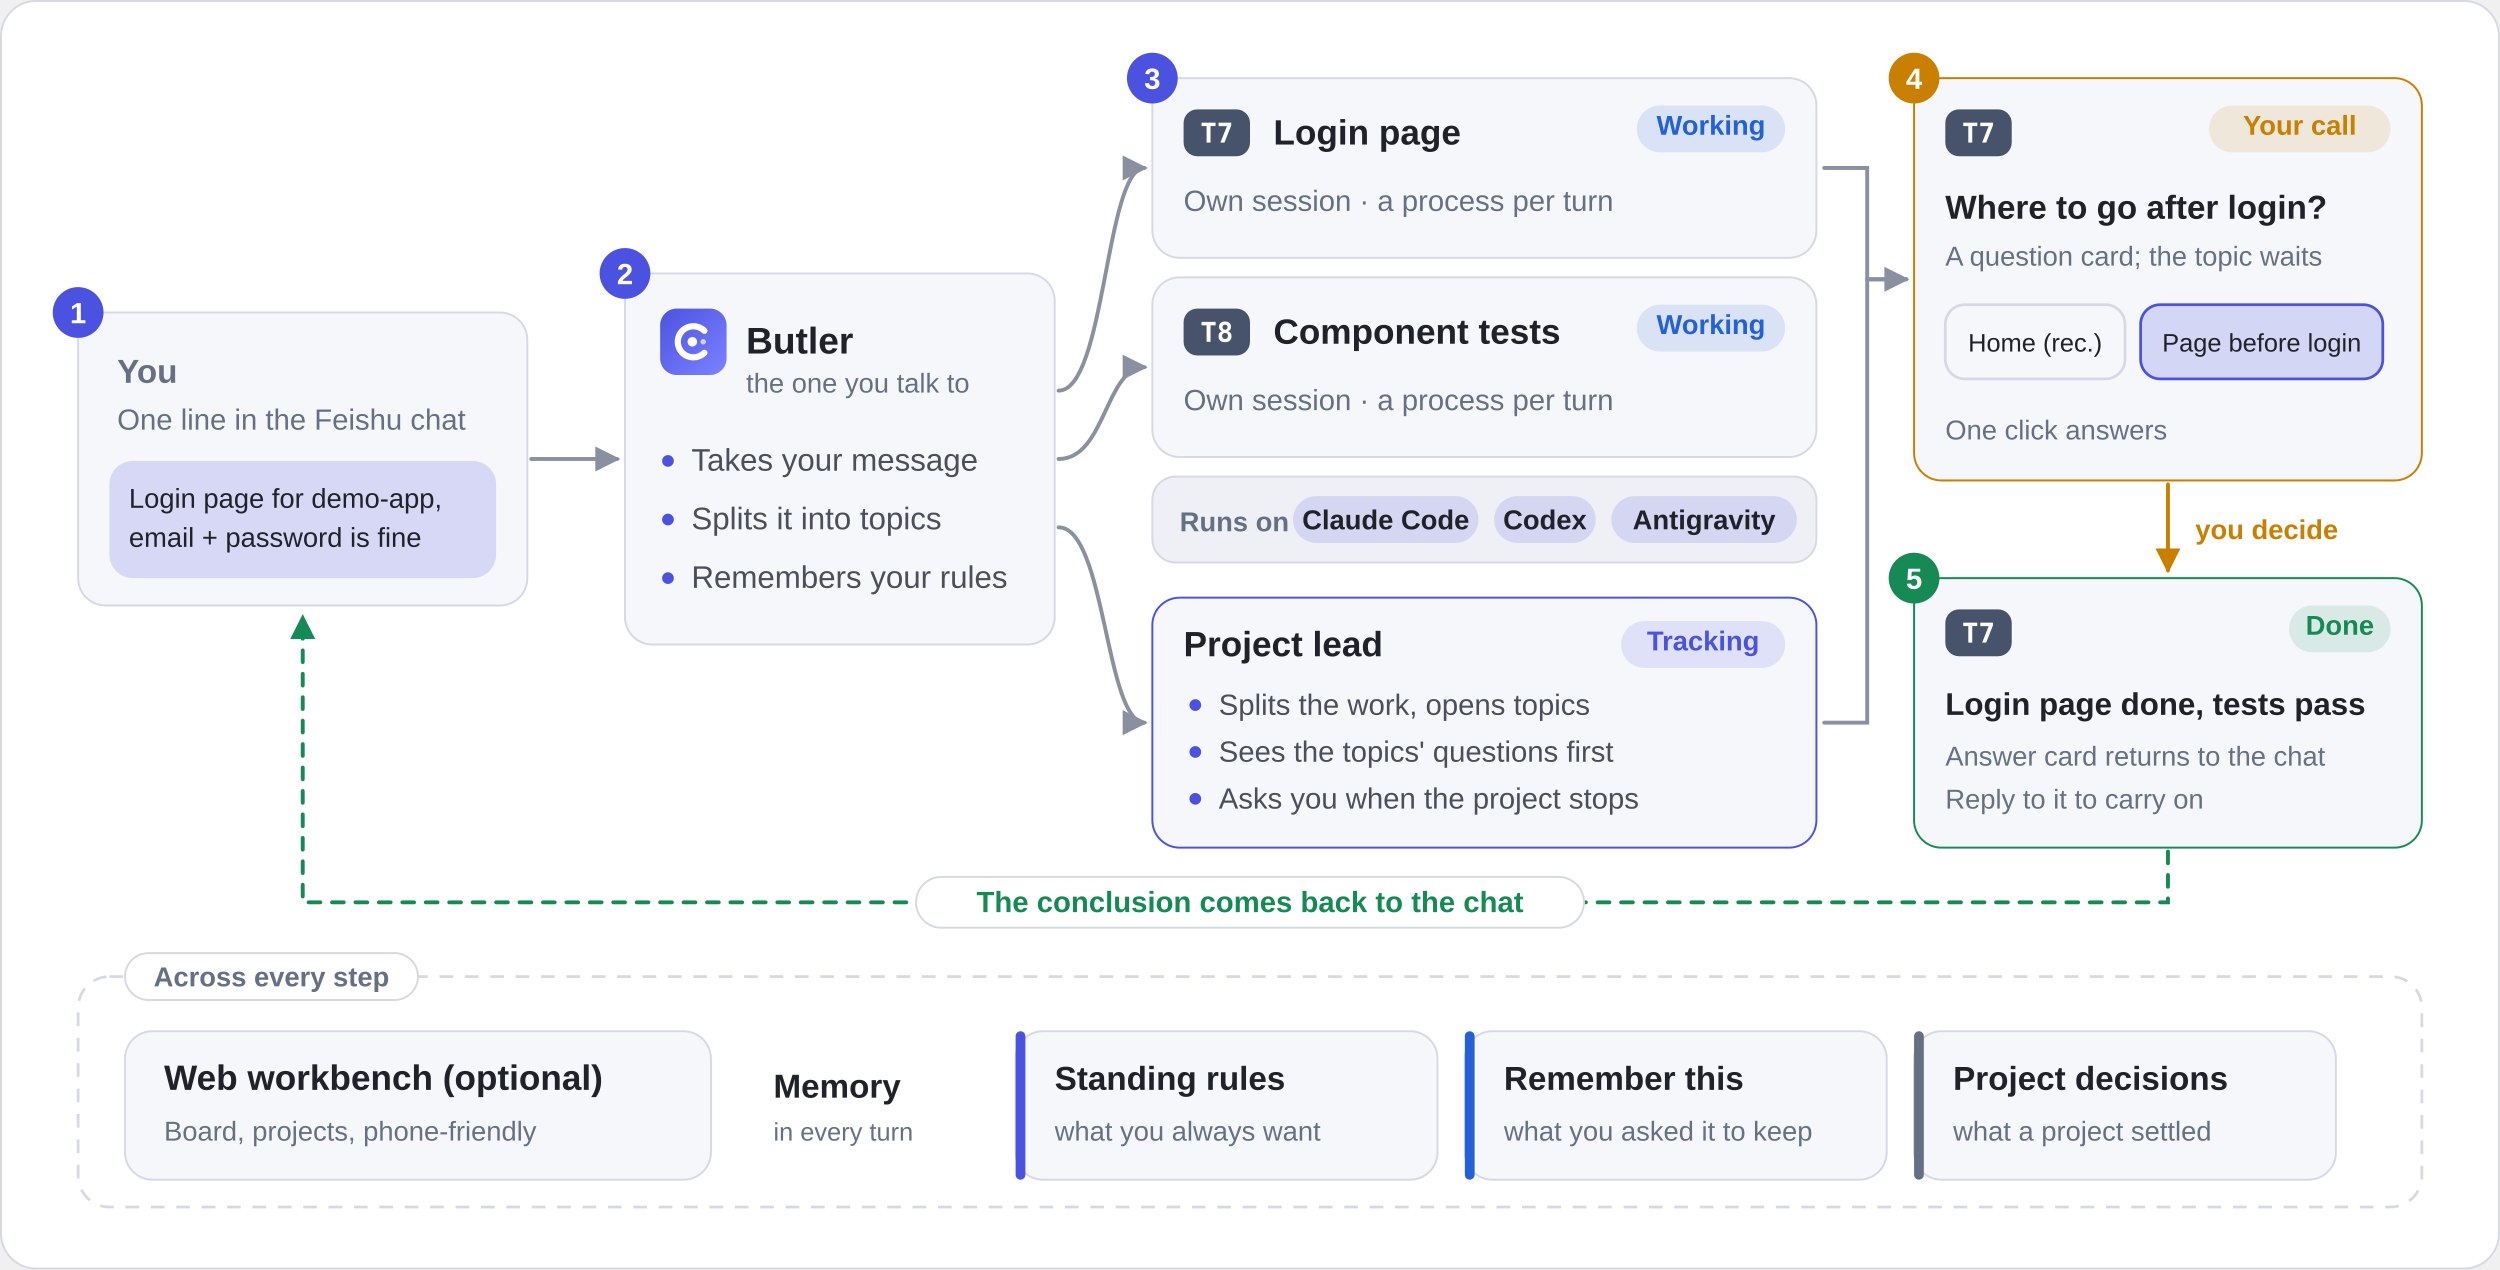
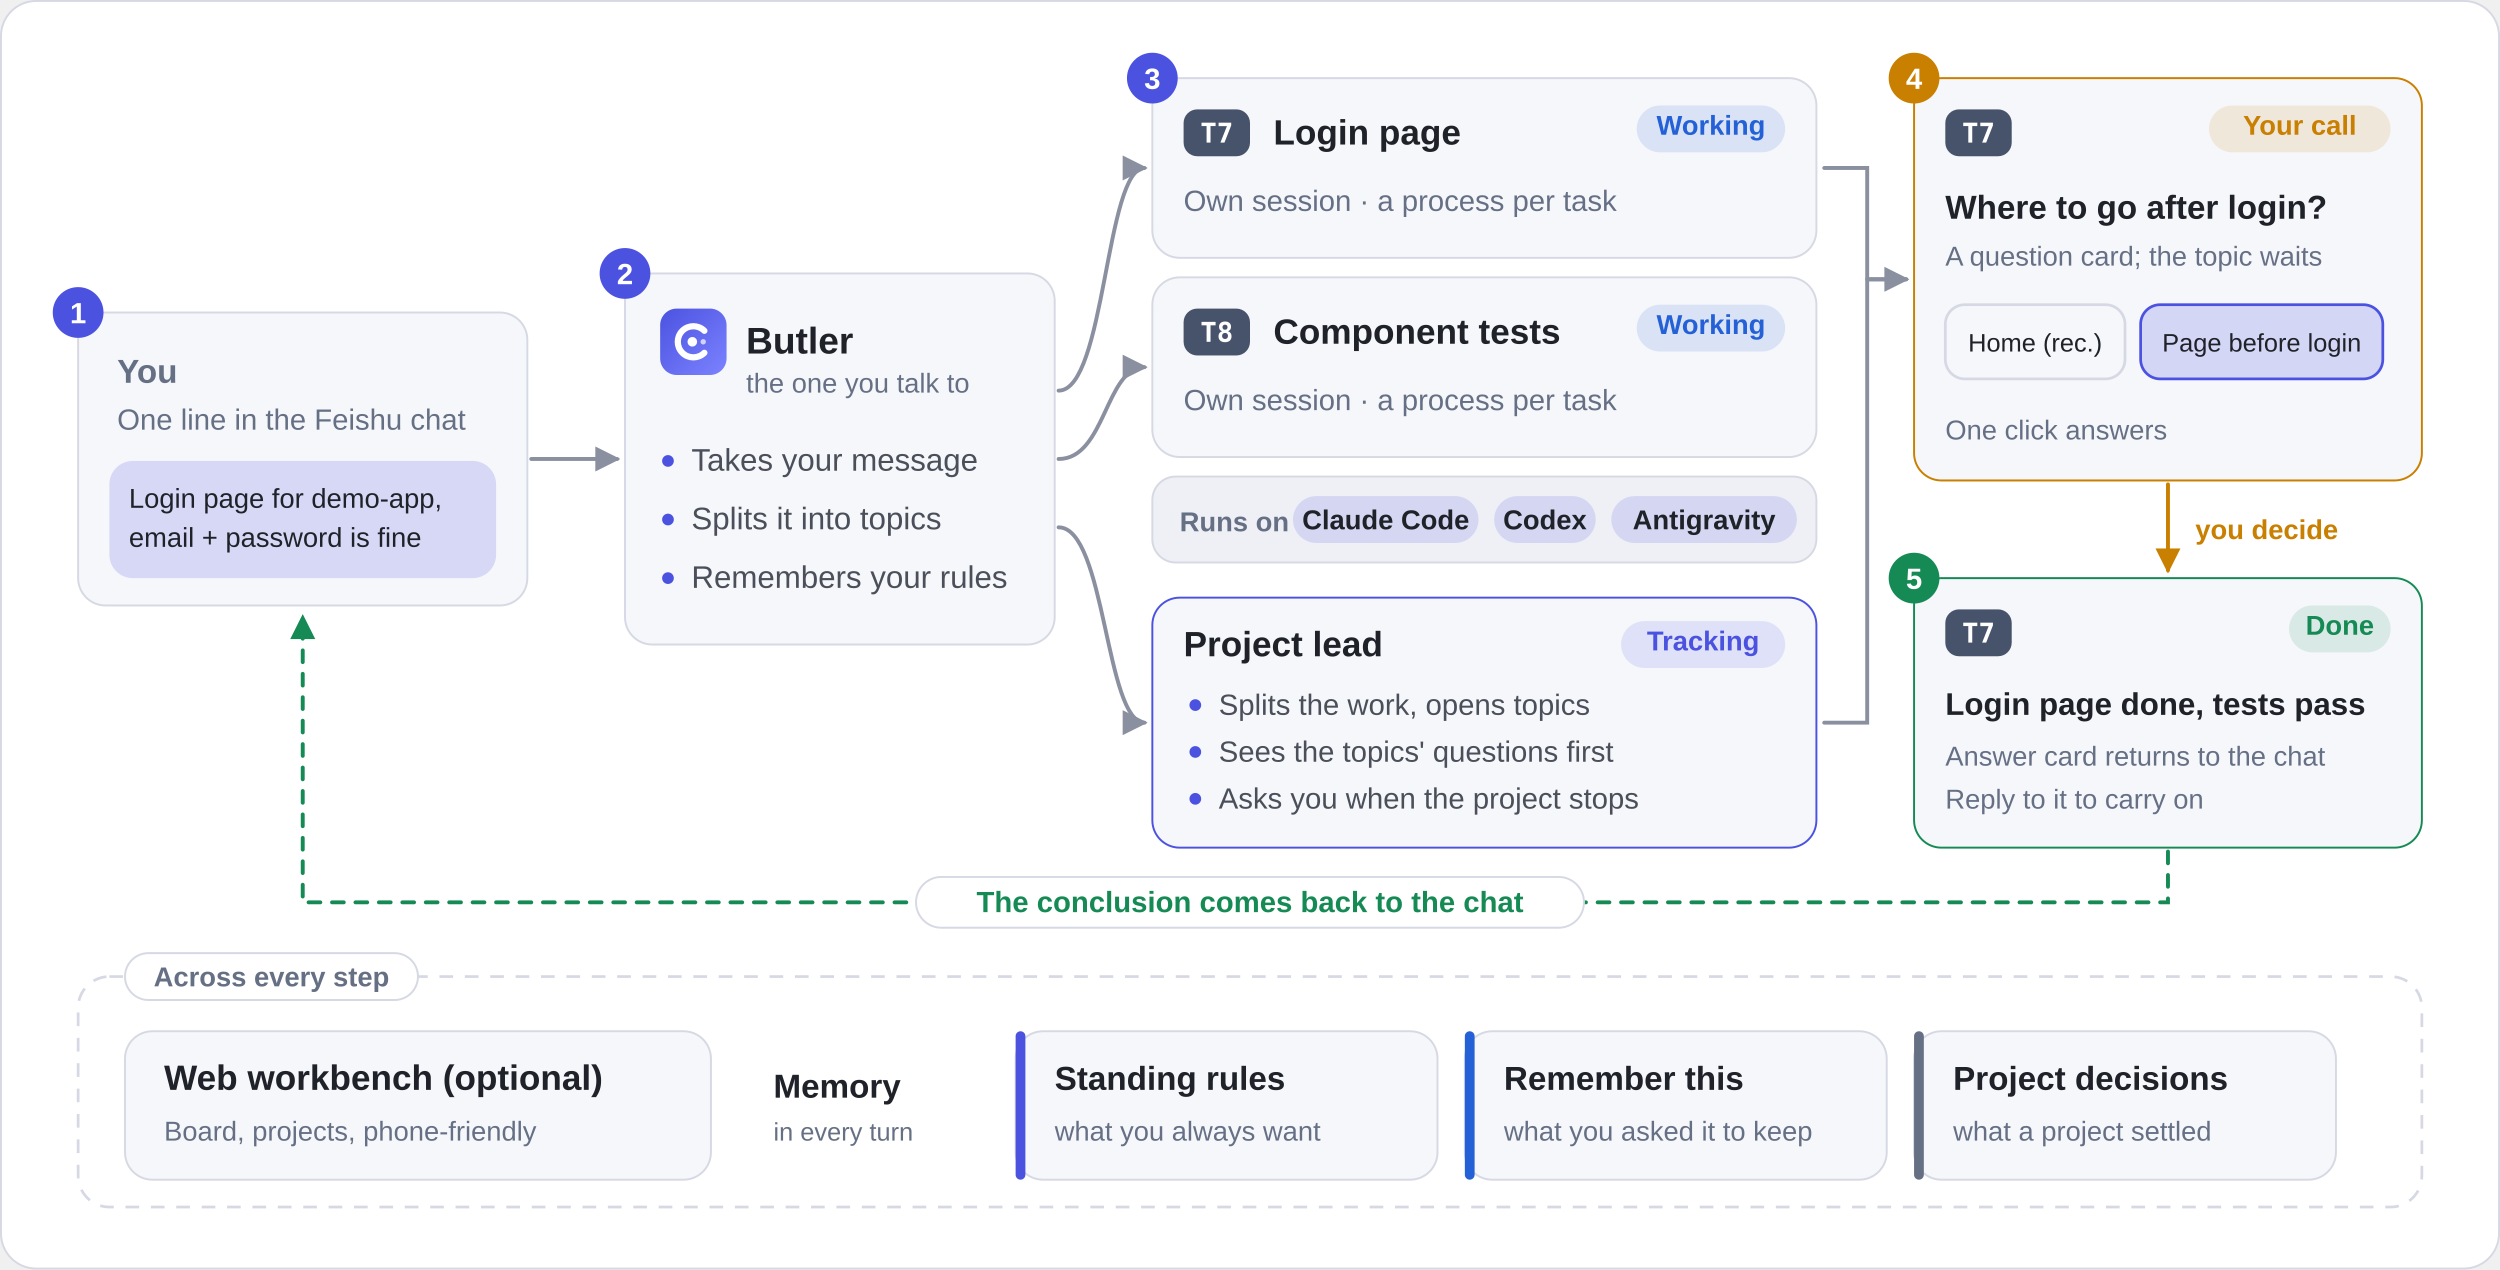
<svg xmlns="http://www.w3.org/2000/svg" viewBox="0 0 1280 650" width="1280" height="650" role="img" aria-label="Covey workflow: one sentence to a conclusion">
  <defs>
    <marker id="ar" viewBox="0 0 10 10" refX="8" refY="5" markerWidth="8" markerHeight="8" orient="auto-start-reverse">
      <path d="M1 1L9 5L1 9z" fill="#8A90A0" />
    </marker>
    <marker id="ao" viewBox="0 0 10 10" refX="8" refY="5" markerWidth="8" markerHeight="8" orient="auto-start-reverse">
      <path d="M1 1L9 5L1 9z" fill="#C97F00" />
    </marker>
    <marker id="ag" viewBox="0 0 10 10" refX="8" refY="5" markerWidth="8" markerHeight="8" orient="auto-start-reverse">
      <path d="M1 1L9 5L1 9z" fill="#168A55" />
    </marker>
  </defs>
  <rect x="0.5" y="0.5" width="1279" height="649" rx="18" fill="#ffffff" stroke="#D6D9E3" stroke-width="1" />
  <rect x="40" y="160" width="230" height="150" rx="14" fill="#F6F7FB" stroke="#D6D9E3" stroke-width="1" />
  <text x="60" y="196" font-family="-apple-system,&quot;Segoe UI&quot;,&quot;Helvetica Neue&quot;,Arial,&quot;PingFang SC&quot;,&quot;Microsoft YaHei&quot;,&quot;Noto Sans CJK SC&quot;,sans-serif" font-size="17" font-weight="600" fill="#667085" text-anchor="start">You</text>
  <text x="60" y="220" font-family="-apple-system,&quot;Segoe UI&quot;,&quot;Helvetica Neue&quot;,Arial,&quot;PingFang SC&quot;,&quot;Microsoft YaHei&quot;,&quot;Noto Sans CJK SC&quot;,sans-serif" font-size="15" font-weight="400" fill="#667085" text-anchor="start">One line in the Feishu chat</text>
  <rect x="56" y="236" width="198" height="60" rx="12" fill="#4B52E0" fill-opacity=".18" />
  <text x="66" y="260" font-family="-apple-system,&quot;Segoe UI&quot;,&quot;Helvetica Neue&quot;,Arial,&quot;PingFang SC&quot;,&quot;Microsoft YaHei&quot;,&quot;Noto Sans CJK SC&quot;,sans-serif" font-size="14" font-weight="400" fill="#1F2329" text-anchor="start">Login page for demo-app,</text>
  <text x="66" y="280" font-family="-apple-system,&quot;Segoe UI&quot;,&quot;Helvetica Neue&quot;,Arial,&quot;PingFang SC&quot;,&quot;Microsoft YaHei&quot;,&quot;Noto Sans CJK SC&quot;,sans-serif" font-size="14" font-weight="400" fill="#1F2329" text-anchor="start">email + password is fine</text>
  <circle cx="40" cy="160" r="13" fill="#4B52E0" />
  <text x="40" y="165.5" font-family="-apple-system,&quot;Segoe UI&quot;,&quot;Helvetica Neue&quot;,Arial,&quot;PingFang SC&quot;,&quot;Microsoft YaHei&quot;,&quot;Noto Sans CJK SC&quot;,sans-serif" font-size="15" font-weight="700" fill="#fff" text-anchor="middle">1</text>
  <rect x="320" y="140" width="220" height="190" rx="14" fill="#F6F7FB" stroke="#D6D9E3" stroke-width="1" />
  <g transform="translate(338 158) scale(0.53125)">
    <defs>
      <linearGradient id="mgw" x1="0" y1="0" x2="1" y2="1">
        <stop offset="0" stop-color="#4B52E0" />
        <stop offset="1" stop-color="#7C83FF" />
      </linearGradient>
    </defs>
    <rect width="64" height="64" rx="16" fill="url(#mgw)" />
    <path d="M42.6 21.4A15 15 0 1 0 42.6 42.6" fill="none" stroke="#fff" stroke-width="6" stroke-linecap="round" />
    <circle cx="31" cy="32" r="4.6" fill="#fff" />
    <circle cx="41.5" cy="32" r="2.6" fill="#fff" fill-opacity=".7" />
  </g>
  <text x="382" y="181" font-family="-apple-system,&quot;Segoe UI&quot;,&quot;Helvetica Neue&quot;,Arial,&quot;PingFang SC&quot;,&quot;Microsoft YaHei&quot;,&quot;Noto Sans CJK SC&quot;,sans-serif" font-size="19" font-weight="700" fill="#1F2329" text-anchor="start">Butler</text>
  <text x="382" y="201" font-family="-apple-system,&quot;Segoe UI&quot;,&quot;Helvetica Neue&quot;,Arial,&quot;PingFang SC&quot;,&quot;Microsoft YaHei&quot;,&quot;Noto Sans CJK SC&quot;,sans-serif" font-size="14" font-weight="400" fill="#667085" text-anchor="start">the one you talk to</text>
  <circle cx="342" cy="236" r="3" fill="#4B52E0" />
  <text x="354" y="241" font-family="-apple-system,&quot;Segoe UI&quot;,&quot;Helvetica Neue&quot;,Arial,&quot;PingFang SC&quot;,&quot;Microsoft YaHei&quot;,&quot;Noto Sans CJK SC&quot;,sans-serif" font-size="16" font-weight="400" fill="#4A4F5A" text-anchor="start">Takes your message</text>
  <circle cx="342" cy="266" r="3" fill="#4B52E0" />
  <text x="354" y="271" font-family="-apple-system,&quot;Segoe UI&quot;,&quot;Helvetica Neue&quot;,Arial,&quot;PingFang SC&quot;,&quot;Microsoft YaHei&quot;,&quot;Noto Sans CJK SC&quot;,sans-serif" font-size="16" font-weight="400" fill="#4A4F5A" text-anchor="start">Splits it into topics</text>
  <circle cx="342" cy="296" r="3" fill="#4B52E0" />
  <text x="354" y="301" font-family="-apple-system,&quot;Segoe UI&quot;,&quot;Helvetica Neue&quot;,Arial,&quot;PingFang SC&quot;,&quot;Microsoft YaHei&quot;,&quot;Noto Sans CJK SC&quot;,sans-serif" font-size="16" font-weight="400" fill="#4A4F5A" text-anchor="start">Remembers your rules</text>
  <circle cx="320" cy="140" r="13" fill="#4B52E0" />
  <text x="320" y="145.5" font-family="-apple-system,&quot;Segoe UI&quot;,&quot;Helvetica Neue&quot;,Arial,&quot;PingFang SC&quot;,&quot;Microsoft YaHei&quot;,&quot;Noto Sans CJK SC&quot;,sans-serif" font-size="15" font-weight="700" fill="#fff" text-anchor="middle">2</text>
  <rect x="590" y="40" width="340" height="92" rx="14" fill="#F6F7FB" stroke="#D6D9E3" stroke-width="1" />
  <rect x="606" y="56" width="34" height="24" rx="7" fill="#47536A" />
  <text x="623.0" y="73" font-family="&quot;SF Mono&quot;,&quot;DejaVu Sans Mono&quot;,Menlo,Consolas,monospace" font-size="14" font-weight="700" fill="#fff" text-anchor="middle">T7</text>
  <text x="652" y="74" font-family="-apple-system,&quot;Segoe UI&quot;,&quot;Helvetica Neue&quot;,Arial,&quot;PingFang SC&quot;,&quot;Microsoft YaHei&quot;,&quot;Noto Sans CJK SC&quot;,sans-serif" font-size="18" font-weight="700" fill="#1F2329" text-anchor="start">Login page</text>
  <g transform="translate(838 54)">
    <rect x="0" y="0" width="76" height="24" rx="12.0" fill="#2461D6" fill-opacity="0.13" />
    <text x="38.0" y="15" font-family="-apple-system,&quot;Segoe UI&quot;,&quot;Helvetica Neue&quot;,Arial,&quot;PingFang SC&quot;,&quot;Microsoft YaHei&quot;,&quot;Noto Sans CJK SC&quot;,sans-serif" font-size="14" font-weight="600" fill="#2461D6" text-anchor="middle">Working</text>
  </g>
-   <text x="606" y="108" font-family="-apple-system,&quot;Segoe UI&quot;,&quot;Helvetica Neue&quot;,Arial,&quot;PingFang SC&quot;,&quot;Microsoft YaHei&quot;,&quot;Noto Sans CJK SC&quot;,sans-serif" font-size="15" font-weight="400" fill="#667085" text-anchor="start">Own session · a process per turn</text>
+   <text x="606" y="108" font-family="-apple-system,&quot;Segoe UI&quot;,&quot;Helvetica Neue&quot;,Arial,&quot;PingFang SC&quot;,&quot;Microsoft YaHei&quot;,&quot;Noto Sans CJK SC&quot;,sans-serif" font-size="15" font-weight="400" fill="#667085" text-anchor="start">Own session · a process per task</text>
  <rect x="590" y="142" width="340" height="92" rx="14" fill="#F6F7FB" stroke="#D6D9E3" stroke-width="1" />
  <rect x="606" y="158" width="34" height="24" rx="7" fill="#47536A" />
  <text x="623.0" y="175" font-family="&quot;SF Mono&quot;,&quot;DejaVu Sans Mono&quot;,Menlo,Consolas,monospace" font-size="14" font-weight="700" fill="#fff" text-anchor="middle">T8</text>
  <text x="652" y="176" font-family="-apple-system,&quot;Segoe UI&quot;,&quot;Helvetica Neue&quot;,Arial,&quot;PingFang SC&quot;,&quot;Microsoft YaHei&quot;,&quot;Noto Sans CJK SC&quot;,sans-serif" font-size="18" font-weight="700" fill="#1F2329" text-anchor="start">Component tests</text>
  <g transform="translate(838 156)">
    <rect x="0" y="0" width="76" height="24" rx="12.0" fill="#2461D6" fill-opacity="0.13" />
    <text x="38.0" y="15" font-family="-apple-system,&quot;Segoe UI&quot;,&quot;Helvetica Neue&quot;,Arial,&quot;PingFang SC&quot;,&quot;Microsoft YaHei&quot;,&quot;Noto Sans CJK SC&quot;,sans-serif" font-size="14" font-weight="600" fill="#2461D6" text-anchor="middle">Working</text>
  </g>
-   <text x="606" y="210" font-family="-apple-system,&quot;Segoe UI&quot;,&quot;Helvetica Neue&quot;,Arial,&quot;PingFang SC&quot;,&quot;Microsoft YaHei&quot;,&quot;Noto Sans CJK SC&quot;,sans-serif" font-size="15" font-weight="400" fill="#667085" text-anchor="start">Own session · a process per turn</text>
+   <text x="606" y="210" font-family="-apple-system,&quot;Segoe UI&quot;,&quot;Helvetica Neue&quot;,Arial,&quot;PingFang SC&quot;,&quot;Microsoft YaHei&quot;,&quot;Noto Sans CJK SC&quot;,sans-serif" font-size="15" font-weight="400" fill="#667085" text-anchor="start">Own session · a process per task</text>
  <rect x="590" y="244" width="340" height="44" rx="12" fill="#EEF0F6" stroke="#D6D9E3" stroke-width="1" />
  <text x="604" y="272" font-family="-apple-system,&quot;Segoe UI&quot;,&quot;Helvetica Neue&quot;,Arial,&quot;PingFang SC&quot;,&quot;Microsoft YaHei&quot;,&quot;Noto Sans CJK SC&quot;,sans-serif" font-size="14" font-weight="600" fill="#667085" text-anchor="start">Runs on</text>
  <rect x="662" y="254" width="95" height="24" rx="12" fill="#4B52E0" fill-opacity=".16" />
  <text x="709.5" y="271" font-family="-apple-system,&quot;Segoe UI&quot;,&quot;Helvetica Neue&quot;,Arial,&quot;PingFang SC&quot;,&quot;Microsoft YaHei&quot;,&quot;Noto Sans CJK SC&quot;,sans-serif" font-size="14" font-weight="600" fill="#1F2329" text-anchor="middle">Claude Code</text>
  <rect x="765" y="254" width="52" height="24" rx="12" fill="#4B52E0" fill-opacity=".16" />
  <text x="791.0" y="271" font-family="-apple-system,&quot;Segoe UI&quot;,&quot;Helvetica Neue&quot;,Arial,&quot;PingFang SC&quot;,&quot;Microsoft YaHei&quot;,&quot;Noto Sans CJK SC&quot;,sans-serif" font-size="14" font-weight="600" fill="#1F2329" text-anchor="middle">Codex</text>
  <rect x="825" y="254" width="95" height="24" rx="12" fill="#4B52E0" fill-opacity=".16" />
  <text x="872.5" y="271" font-family="-apple-system,&quot;Segoe UI&quot;,&quot;Helvetica Neue&quot;,Arial,&quot;PingFang SC&quot;,&quot;Microsoft YaHei&quot;,&quot;Noto Sans CJK SC&quot;,sans-serif" font-size="14" font-weight="600" fill="#1F2329" text-anchor="middle">Antigravity</text>
  <rect x="590" y="306" width="340" height="128" rx="14" fill="#F6F7FB" stroke="#4B52E0" stroke-width="1" />
  <text x="606" y="336" font-family="-apple-system,&quot;Segoe UI&quot;,&quot;Helvetica Neue&quot;,Arial,&quot;PingFang SC&quot;,&quot;Microsoft YaHei&quot;,&quot;Noto Sans CJK SC&quot;,sans-serif" font-size="18" font-weight="700" fill="#1F2329" text-anchor="start">Project lead</text>
  <g transform="translate(830 318)">
    <rect x="0" y="0" width="84" height="24" rx="12.0" fill="#4B52E0" fill-opacity="0.13" />
    <text x="42.0" y="15" font-family="-apple-system,&quot;Segoe UI&quot;,&quot;Helvetica Neue&quot;,Arial,&quot;PingFang SC&quot;,&quot;Microsoft YaHei&quot;,&quot;Noto Sans CJK SC&quot;,sans-serif" font-size="14" font-weight="600" fill="#4B52E0" text-anchor="middle">Tracking</text>
  </g>
  <circle cx="612" cy="361" r="3" fill="#4B52E0" />
  <text x="624" y="366" font-family="-apple-system,&quot;Segoe UI&quot;,&quot;Helvetica Neue&quot;,Arial,&quot;PingFang SC&quot;,&quot;Microsoft YaHei&quot;,&quot;Noto Sans CJK SC&quot;,sans-serif" font-size="15" font-weight="400" fill="#4A4F5A" text-anchor="start">Splits the work, opens topics</text>
  <circle cx="612" cy="385" r="3" fill="#4B52E0" />
  <text x="624" y="390" font-family="-apple-system,&quot;Segoe UI&quot;,&quot;Helvetica Neue&quot;,Arial,&quot;PingFang SC&quot;,&quot;Microsoft YaHei&quot;,&quot;Noto Sans CJK SC&quot;,sans-serif" font-size="15" font-weight="400" fill="#4A4F5A" text-anchor="start">Sees the topics' questions first</text>
  <circle cx="612" cy="409" r="3" fill="#4B52E0" />
  <text x="624" y="414" font-family="-apple-system,&quot;Segoe UI&quot;,&quot;Helvetica Neue&quot;,Arial,&quot;PingFang SC&quot;,&quot;Microsoft YaHei&quot;,&quot;Noto Sans CJK SC&quot;,sans-serif" font-size="15" font-weight="400" fill="#4A4F5A" text-anchor="start">Asks you when the project stops</text>
  <circle cx="590" cy="40" r="13" fill="#4B52E0" />
  <text x="590" y="45.5" font-family="-apple-system,&quot;Segoe UI&quot;,&quot;Helvetica Neue&quot;,Arial,&quot;PingFang SC&quot;,&quot;Microsoft YaHei&quot;,&quot;Noto Sans CJK SC&quot;,sans-serif" font-size="15" font-weight="700" fill="#fff" text-anchor="middle">3</text>
  <rect x="980" y="40" width="260" height="206" rx="14" fill="#F6F7FB" stroke="#C97F00" stroke-width="1" />
  <rect x="996" y="56" width="34" height="24" rx="7" fill="#47536A" />
  <text x="1013.0" y="73" font-family="&quot;SF Mono&quot;,&quot;DejaVu Sans Mono&quot;,Menlo,Consolas,monospace" font-size="14" font-weight="700" fill="#fff" text-anchor="middle">T7</text>
  <g transform="translate(1131 54)">
    <rect x="0" y="0" width="93" height="24" rx="12.0" fill="#C97F00" fill-opacity="0.13" />
    <text x="46.5" y="15" font-family="-apple-system,&quot;Segoe UI&quot;,&quot;Helvetica Neue&quot;,Arial,&quot;PingFang SC&quot;,&quot;Microsoft YaHei&quot;,&quot;Noto Sans CJK SC&quot;,sans-serif" font-size="14" font-weight="600" fill="#C97F00" text-anchor="middle">Your call</text>
  </g>
  <text x="996" y="112" font-family="-apple-system,&quot;Segoe UI&quot;,&quot;Helvetica Neue&quot;,Arial,&quot;PingFang SC&quot;,&quot;Microsoft YaHei&quot;,&quot;Noto Sans CJK SC&quot;,sans-serif" font-size="17" font-weight="700" fill="#1F2329" text-anchor="start">Where to go after login?</text>
  <text x="996" y="136" font-family="-apple-system,&quot;Segoe UI&quot;,&quot;Helvetica Neue&quot;,Arial,&quot;PingFang SC&quot;,&quot;Microsoft YaHei&quot;,&quot;Noto Sans CJK SC&quot;,sans-serif" font-size="14" font-weight="400" fill="#667085" text-anchor="start">A question card; the topic waits</text>
  <rect x="996" y="156" width="92" height="38" rx="10" fill="none" stroke="#D6D9E3" stroke-width="1.4" />
  <text x="1042" y="180" font-family="-apple-system,&quot;Segoe UI&quot;,&quot;Helvetica Neue&quot;,Arial,&quot;PingFang SC&quot;,&quot;Microsoft YaHei&quot;,&quot;Noto Sans CJK SC&quot;,sans-serif" font-size="13" font-weight="500" fill="#1F2329" text-anchor="middle">Home (rec.)</text>
  <rect x="1096" y="156" width="124" height="38" rx="10" fill="#4B52E0" fill-opacity=".2" />
  <rect x="1096" y="156" width="124" height="38" rx="10" fill="none" stroke="#4B52E0" stroke-width="1.4" />
  <text x="1158" y="180" font-family="-apple-system,&quot;Segoe UI&quot;,&quot;Helvetica Neue&quot;,Arial,&quot;PingFang SC&quot;,&quot;Microsoft YaHei&quot;,&quot;Noto Sans CJK SC&quot;,sans-serif" font-size="13" font-weight="500" fill="#1F2329" text-anchor="middle">Page before login</text>
  <text x="996" y="225" font-family="-apple-system,&quot;Segoe UI&quot;,&quot;Helvetica Neue&quot;,Arial,&quot;PingFang SC&quot;,&quot;Microsoft YaHei&quot;,&quot;Noto Sans CJK SC&quot;,sans-serif" font-size="14" font-weight="400" fill="#667085" text-anchor="start">One click answers</text>
  <circle cx="980" cy="40" r="13" fill="#C97F00" />
  <text x="980" y="45.5" font-family="-apple-system,&quot;Segoe UI&quot;,&quot;Helvetica Neue&quot;,Arial,&quot;PingFang SC&quot;,&quot;Microsoft YaHei&quot;,&quot;Noto Sans CJK SC&quot;,sans-serif" font-size="15" font-weight="700" fill="#fff" text-anchor="middle">4</text>
  <rect x="980" y="296" width="260" height="138" rx="14" fill="#F6F7FB" stroke="#168A55" stroke-width="1" />
  <rect x="996" y="312" width="34" height="24" rx="7" fill="#47536A" />
  <text x="1013.0" y="329" font-family="&quot;SF Mono&quot;,&quot;DejaVu Sans Mono&quot;,Menlo,Consolas,monospace" font-size="14" font-weight="700" fill="#fff" text-anchor="middle">T7</text>
  <g transform="translate(1172 310)">
    <rect x="0" y="0" width="52" height="24" rx="12.0" fill="#168A55" fill-opacity="0.13" />
    <text x="26.0" y="15" font-family="-apple-system,&quot;Segoe UI&quot;,&quot;Helvetica Neue&quot;,Arial,&quot;PingFang SC&quot;,&quot;Microsoft YaHei&quot;,&quot;Noto Sans CJK SC&quot;,sans-serif" font-size="14" font-weight="600" fill="#168A55" text-anchor="middle">Done</text>
  </g>
  <text x="996" y="366" font-family="-apple-system,&quot;Segoe UI&quot;,&quot;Helvetica Neue&quot;,Arial,&quot;PingFang SC&quot;,&quot;Microsoft YaHei&quot;,&quot;Noto Sans CJK SC&quot;,sans-serif" font-size="16" font-weight="700" fill="#1F2329" text-anchor="start">Login page done, tests pass</text>
  <text x="996" y="392" font-family="-apple-system,&quot;Segoe UI&quot;,&quot;Helvetica Neue&quot;,Arial,&quot;PingFang SC&quot;,&quot;Microsoft YaHei&quot;,&quot;Noto Sans CJK SC&quot;,sans-serif" font-size="14" font-weight="400" fill="#667085" text-anchor="start">Answer card returns to the chat</text>
  <text x="996" y="414" font-family="-apple-system,&quot;Segoe UI&quot;,&quot;Helvetica Neue&quot;,Arial,&quot;PingFang SC&quot;,&quot;Microsoft YaHei&quot;,&quot;Noto Sans CJK SC&quot;,sans-serif" font-size="14" font-weight="400" fill="#667085" text-anchor="start">Reply to it to carry on</text>
  <circle cx="980" cy="296" r="13" fill="#168A55" />
  <text x="980" y="301.5" font-family="-apple-system,&quot;Segoe UI&quot;,&quot;Helvetica Neue&quot;,Arial,&quot;PingFang SC&quot;,&quot;Microsoft YaHei&quot;,&quot;Noto Sans CJK SC&quot;,sans-serif" font-size="15" font-weight="700" fill="#fff" text-anchor="middle">5</text>
  <path d="M272 235H316" fill="none" stroke="#8A90A0" stroke-width="2" stroke-linecap="round" marker-end="url(#ar)" />
  <path d="M542 200C566 200 566 86 586 86" fill="none" stroke="#8A90A0" stroke-width="2" stroke-linecap="round" marker-end="url(#ar)" />
  <path d="M542 235C566 235 566 188 586 188" fill="none" stroke="#8A90A0" stroke-width="2" stroke-linecap="round" marker-end="url(#ar)" />
  <path d="M542 270C566 270 566 370 586 370" fill="none" stroke="#8A90A0" stroke-width="2" stroke-linecap="round" marker-end="url(#ar)" />
  <path d="M934 86H956V370H934M956 143H976" fill="none" stroke="#8A90A0" stroke-width="2" stroke-linecap="round" />
  <path d="M956 143H976" fill="none" stroke="#8A90A0" stroke-width="2" stroke-linecap="round" marker-end="url(#ar)" />
  <path d="M1110 248V292" fill="none" stroke="#C97F00" stroke-width="2" stroke-linecap="round" marker-end="url(#ao)" />
  <text x="1124" y="276" font-family="-apple-system,&quot;Segoe UI&quot;,&quot;Helvetica Neue&quot;,Arial,&quot;PingFang SC&quot;,&quot;Microsoft YaHei&quot;,&quot;Noto Sans CJK SC&quot;,sans-serif" font-size="14" font-weight="600" fill="#C97F00" text-anchor="start">you decide</text>
  <path d="M1110 436V462H155V316" fill="none" stroke="#168A55" stroke-width="2" stroke-linecap="round" stroke-dasharray="6 6" marker-end="url(#ag)" />
  <rect x="469.0" y="449" width="342" height="26" rx="13" fill="#ffffff" stroke="#D6D9E3" stroke-width="1" />
  <text x="640" y="467" font-family="-apple-system,&quot;Segoe UI&quot;,&quot;Helvetica Neue&quot;,Arial,&quot;PingFang SC&quot;,&quot;Microsoft YaHei&quot;,&quot;Noto Sans CJK SC&quot;,sans-serif" font-size="15" font-weight="600" fill="#168A55" text-anchor="middle">The conclusion comes back to the chat</text>
  <rect x="40" y="500" width="1200" height="118" rx="16" fill="none" stroke="#D6D9E3" stroke-width="1.4" stroke-dasharray="7 6" />
  <rect x="64" y="488" width="150" height="24" rx="12" fill="#ffffff" stroke="#D6D9E3" stroke-width="1" />
  <text x="139.0" y="505" font-family="-apple-system,&quot;Segoe UI&quot;,&quot;Helvetica Neue&quot;,Arial,&quot;PingFang SC&quot;,&quot;Microsoft YaHei&quot;,&quot;Noto Sans CJK SC&quot;,sans-serif" font-size="14" font-weight="600" fill="#667085" text-anchor="middle">Across every step</text>
  <rect x="64" y="528" width="300" height="76" rx="14" fill="#F6F7FB" stroke="#D6D9E3" stroke-width="1" />
  <text x="84" y="558" font-family="-apple-system,&quot;Segoe UI&quot;,&quot;Helvetica Neue&quot;,Arial,&quot;PingFang SC&quot;,&quot;Microsoft YaHei&quot;,&quot;Noto Sans CJK SC&quot;,sans-serif" font-size="18" font-weight="700" fill="#1F2329" text-anchor="start">Web workbench (optional)</text>
  <text x="84" y="584" font-family="-apple-system,&quot;Segoe UI&quot;,&quot;Helvetica Neue&quot;,Arial,&quot;PingFang SC&quot;,&quot;Microsoft YaHei&quot;,&quot;Noto Sans CJK SC&quot;,sans-serif" font-size="14" font-weight="400" fill="#667085" text-anchor="start">Board, projects, phone-friendly</text>
  <text x="396" y="562" font-family="-apple-system,&quot;Segoe UI&quot;,&quot;Helvetica Neue&quot;,Arial,&quot;PingFang SC&quot;,&quot;Microsoft YaHei&quot;,&quot;Noto Sans CJK SC&quot;,sans-serif" font-size="17" font-weight="700" fill="#1F2329" text-anchor="start">Memory</text>
  <text x="396" y="584" font-family="-apple-system,&quot;Segoe UI&quot;,&quot;Helvetica Neue&quot;,Arial,&quot;PingFang SC&quot;,&quot;Microsoft YaHei&quot;,&quot;Noto Sans CJK SC&quot;,sans-serif" font-size="13" font-weight="400" fill="#667085" text-anchor="start">in every turn</text>
  <rect x="520" y="528" width="216" height="76" rx="14" fill="#F6F7FB" stroke="#D6D9E3" stroke-width="1" />
  <rect x="520" y="528" width="5" height="76" rx="2.5" fill="#4B52E0" />
  <text x="540" y="558" font-family="-apple-system,&quot;Segoe UI&quot;,&quot;Helvetica Neue&quot;,Arial,&quot;PingFang SC&quot;,&quot;Microsoft YaHei&quot;,&quot;Noto Sans CJK SC&quot;,sans-serif" font-size="17" font-weight="700" fill="#1F2329" text-anchor="start">Standing rules</text>
  <text x="540" y="584" font-family="-apple-system,&quot;Segoe UI&quot;,&quot;Helvetica Neue&quot;,Arial,&quot;PingFang SC&quot;,&quot;Microsoft YaHei&quot;,&quot;Noto Sans CJK SC&quot;,sans-serif" font-size="14" font-weight="400" fill="#667085" text-anchor="start">what you always want</text>
  <rect x="750" y="528" width="216" height="76" rx="14" fill="#F6F7FB" stroke="#D6D9E3" stroke-width="1" />
  <rect x="750" y="528" width="5" height="76" rx="2.5" fill="#2461D6" />
  <text x="770" y="558" font-family="-apple-system,&quot;Segoe UI&quot;,&quot;Helvetica Neue&quot;,Arial,&quot;PingFang SC&quot;,&quot;Microsoft YaHei&quot;,&quot;Noto Sans CJK SC&quot;,sans-serif" font-size="17" font-weight="700" fill="#1F2329" text-anchor="start">Remember this</text>
  <text x="770" y="584" font-family="-apple-system,&quot;Segoe UI&quot;,&quot;Helvetica Neue&quot;,Arial,&quot;PingFang SC&quot;,&quot;Microsoft YaHei&quot;,&quot;Noto Sans CJK SC&quot;,sans-serif" font-size="14" font-weight="400" fill="#667085" text-anchor="start">what you asked it to keep</text>
  <rect x="980" y="528" width="216" height="76" rx="14" fill="#F6F7FB" stroke="#D6D9E3" stroke-width="1" />
  <rect x="980" y="528" width="5" height="76" rx="2.5" fill="#667085" />
  <text x="1000" y="558" font-family="-apple-system,&quot;Segoe UI&quot;,&quot;Helvetica Neue&quot;,Arial,&quot;PingFang SC&quot;,&quot;Microsoft YaHei&quot;,&quot;Noto Sans CJK SC&quot;,sans-serif" font-size="17" font-weight="700" fill="#1F2329" text-anchor="start">Project decisions</text>
  <text x="1000" y="584" font-family="-apple-system,&quot;Segoe UI&quot;,&quot;Helvetica Neue&quot;,Arial,&quot;PingFang SC&quot;,&quot;Microsoft YaHei&quot;,&quot;Noto Sans CJK SC&quot;,sans-serif" font-size="14" font-weight="400" fill="#667085" text-anchor="start">what a project settled</text>
</svg>
